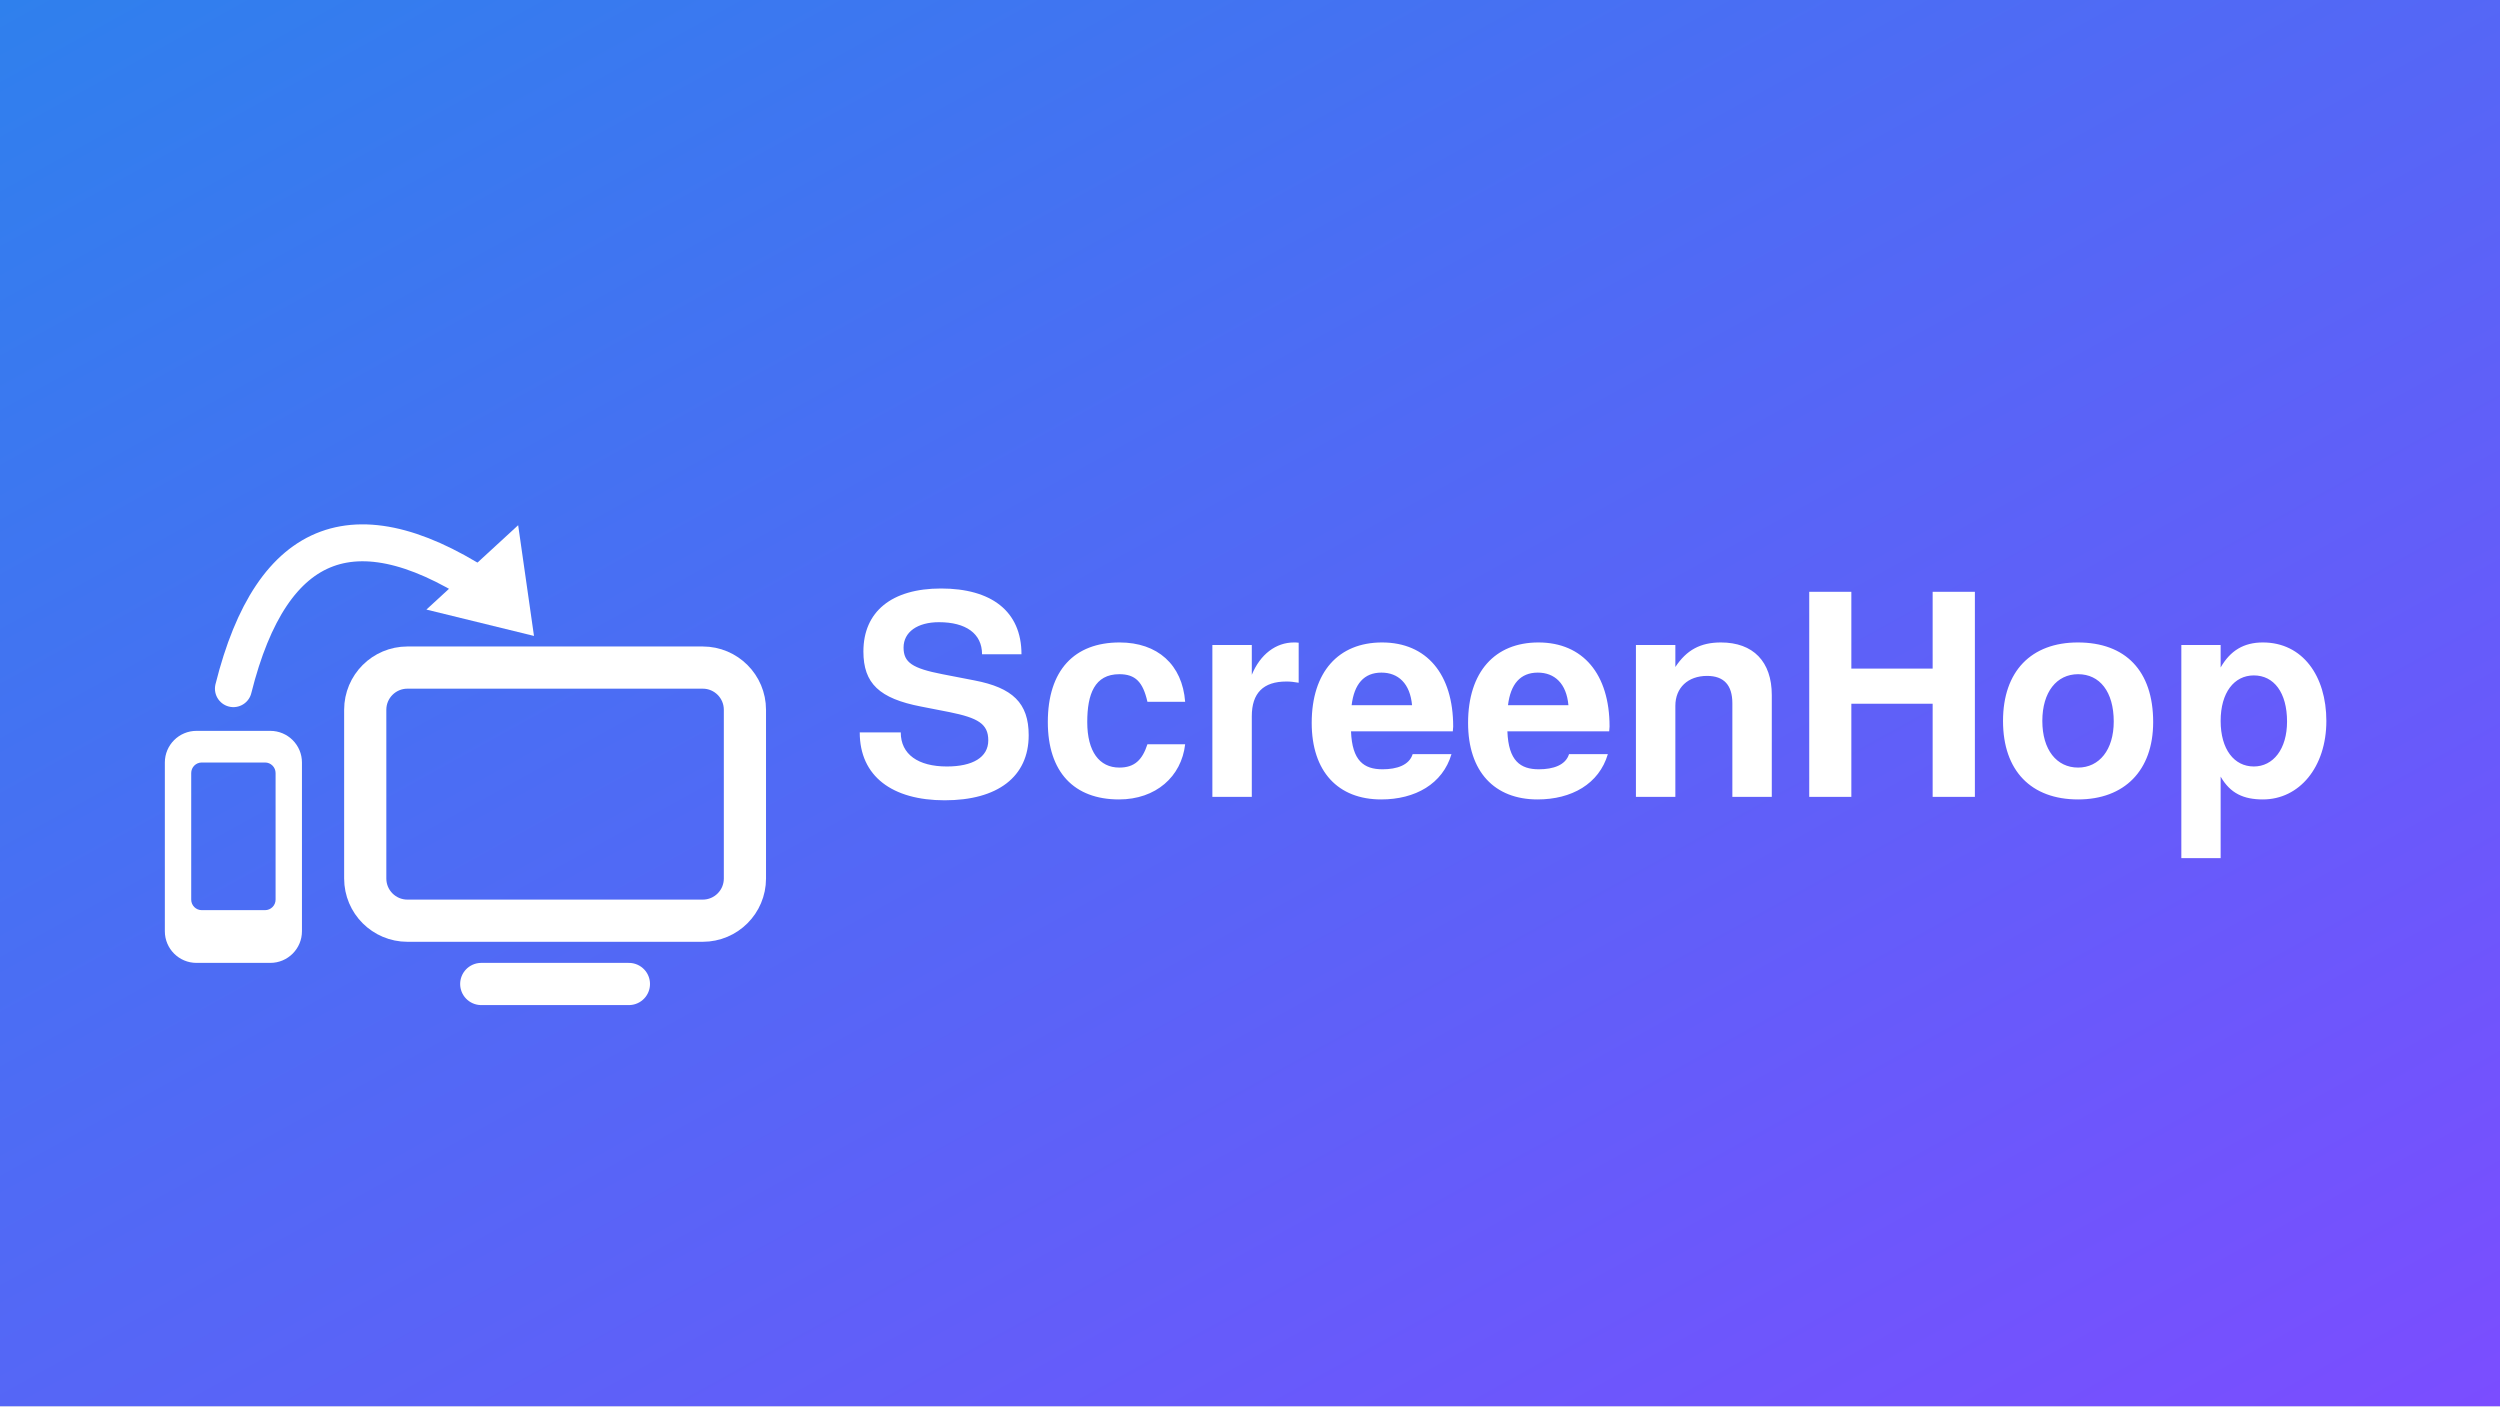
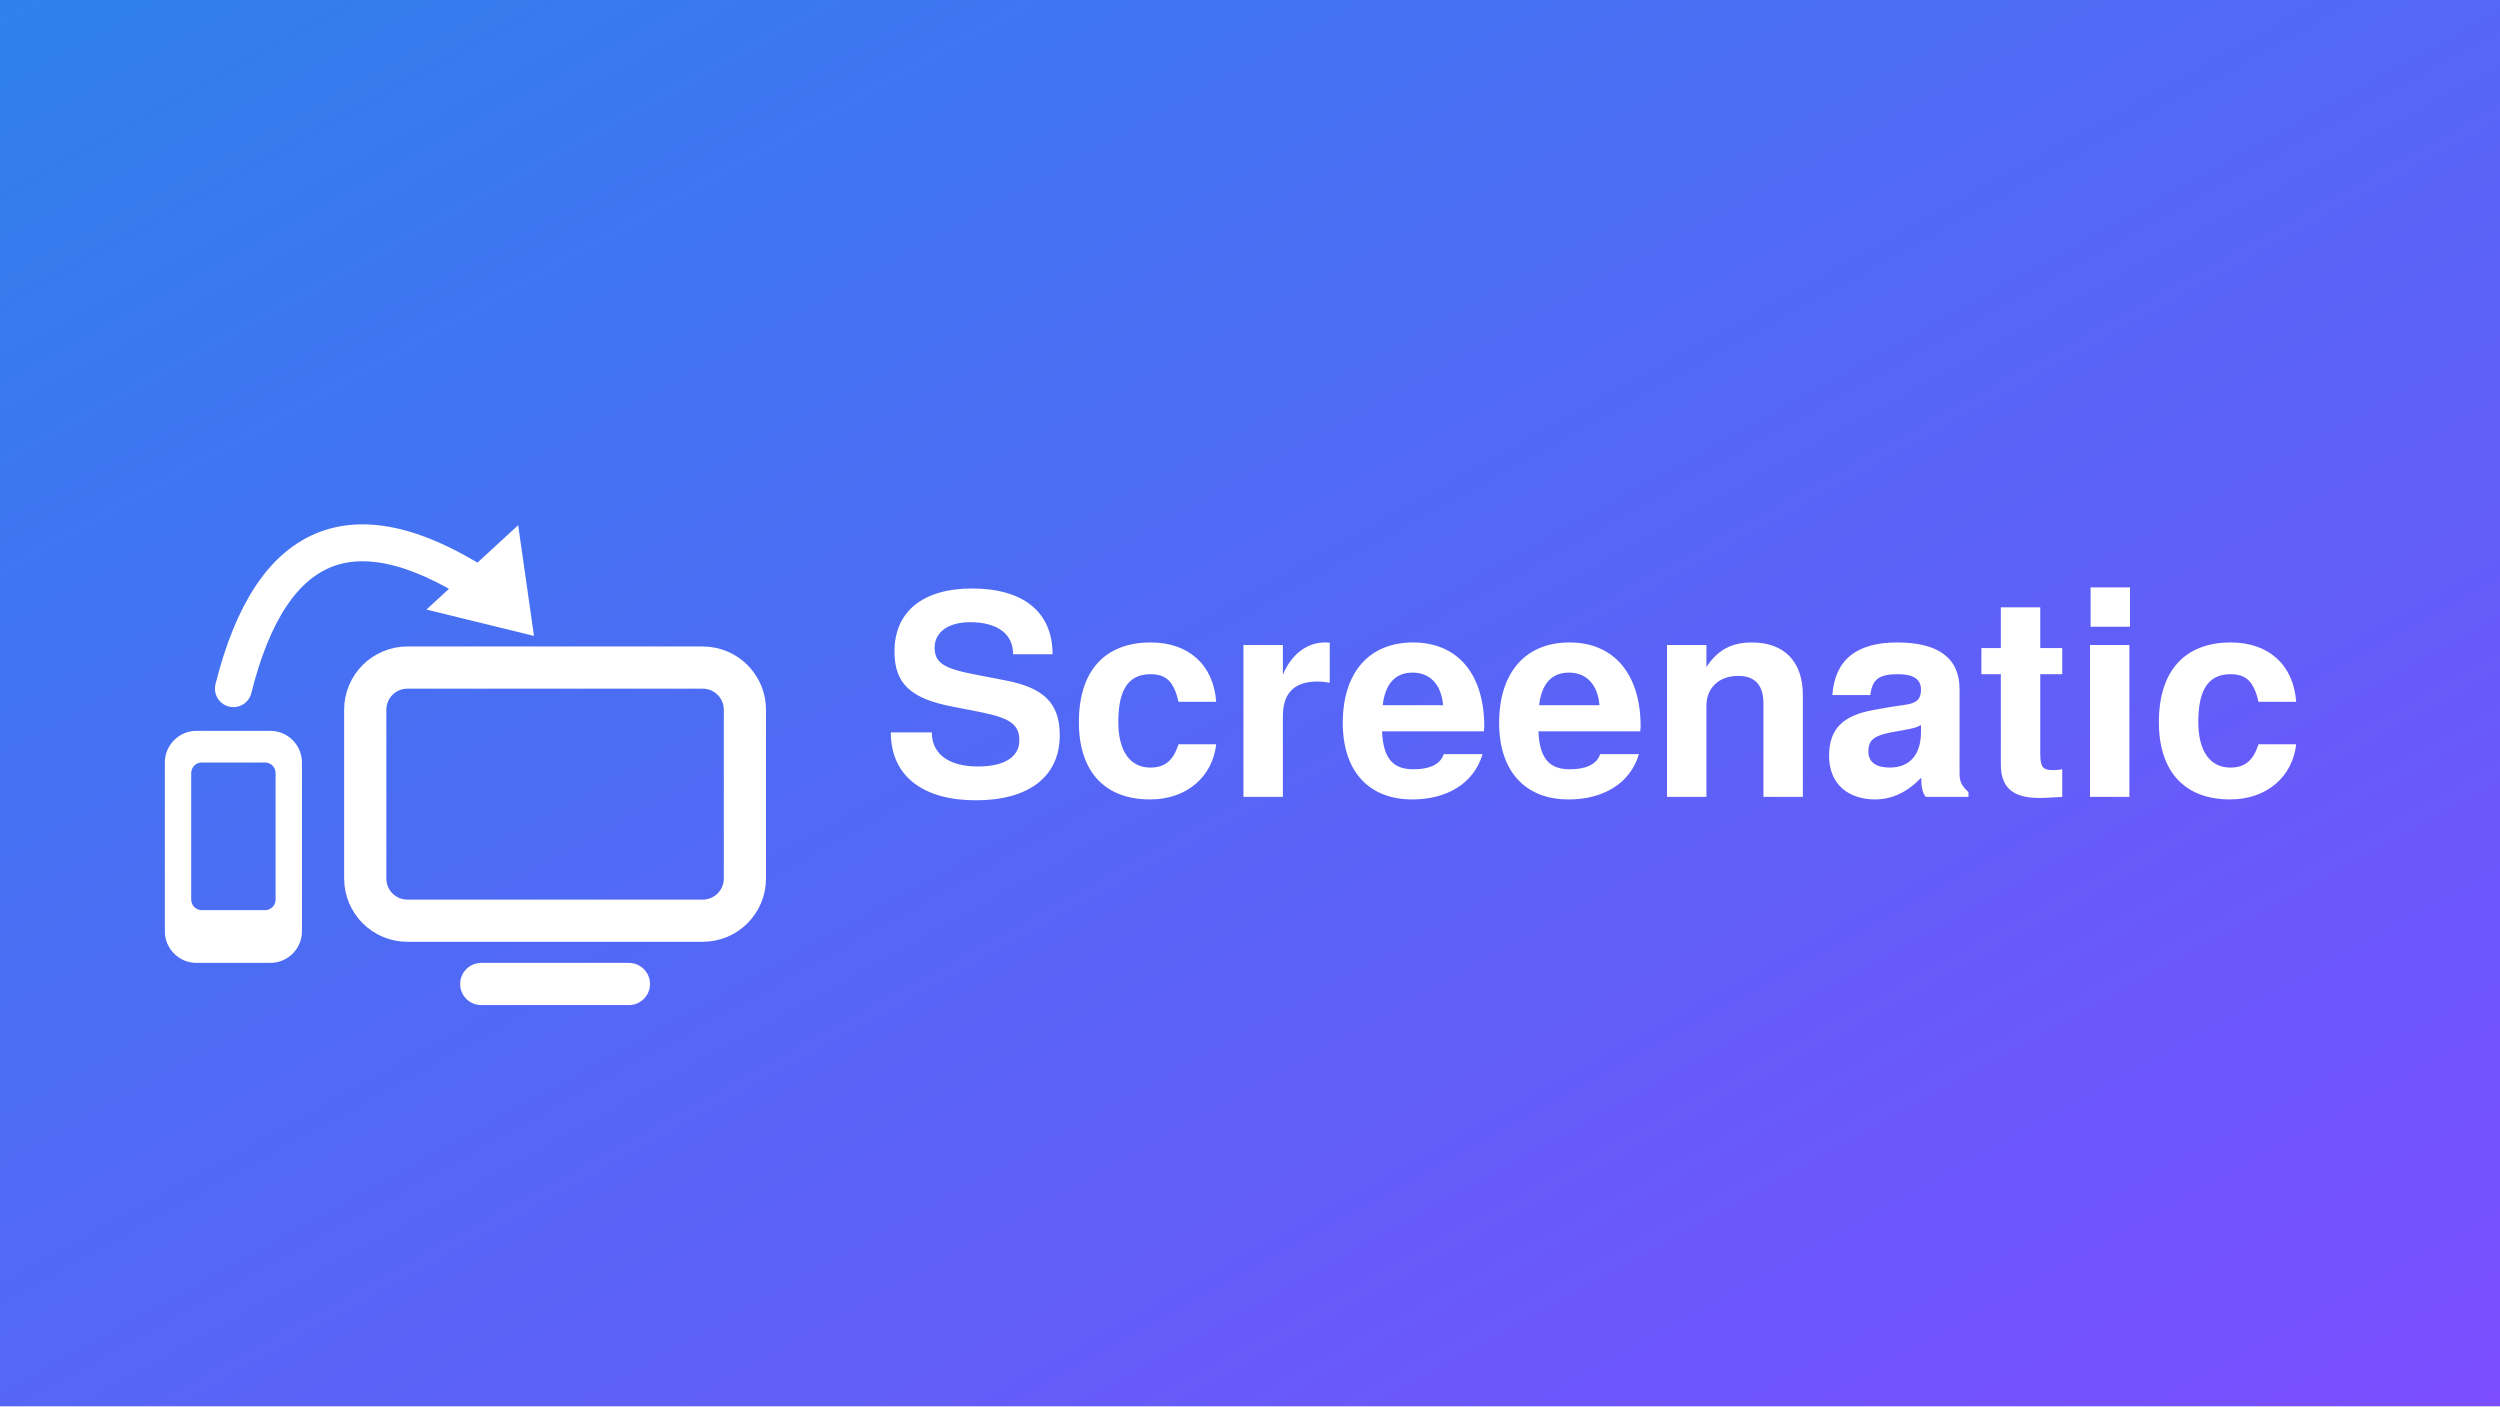
<svg xmlns="http://www.w3.org/2000/svg" width="640" height="360" viewBox="0 0 320 180">
  <defs>
    <linearGradient id="g" x1="0" y1="0" x2="1" y2="1">
      <stop offset="0" stop-color="#2F80ED" />
      <stop offset="1" stop-color="#7B4DFF" />
    </linearGradient>
  </defs>
  <rect width="320" height="180" fill="url(#g)" />
  <g transform="translate(-14,22) scale(1.35)">
    <rect x="45" y="47" width="36" height="24" rx="4" fill="none" stroke="#fff" stroke-width="4" />
    <path d="M56 77h14" stroke="#fff" stroke-width="4" stroke-linecap="round" />
    <path fill-rule="evenodd" fill="#fff" d="M29 53h7a3 3 0 0 1 3 3v16a3 3 0 0 1-3 3h-7a3 3 0 0 1-3-3v-16a3 3 0 0 1 3-3z M29.5 56h6a1 1 0 0 1 1 1v12a1 1 0 0 1-1 1h-6a1 1 0 0 1-1-1v-12a1 1 0 0 1 1-1z" />
    <path d="M32.5 49 Q38 27 57 40" fill="none" stroke="#fff" stroke-width="3.5" stroke-linecap="round" />
    <path d="M59.5 33.5 L61 44 L50.8 41.5 Z" fill="#fff" />
  </g>
-   <text x="204" y="102" text-anchor="middle" font-family="Helvetica Neue" font-weight="700" font-size="36" fill="#fff">ScreenHop</text>
+   <text x="204" y="102" text-anchor="middle" font-family="Helvetica Neue" font-weight="700" font-size="36" fill="#fff">Screenatic</text>
</svg>
